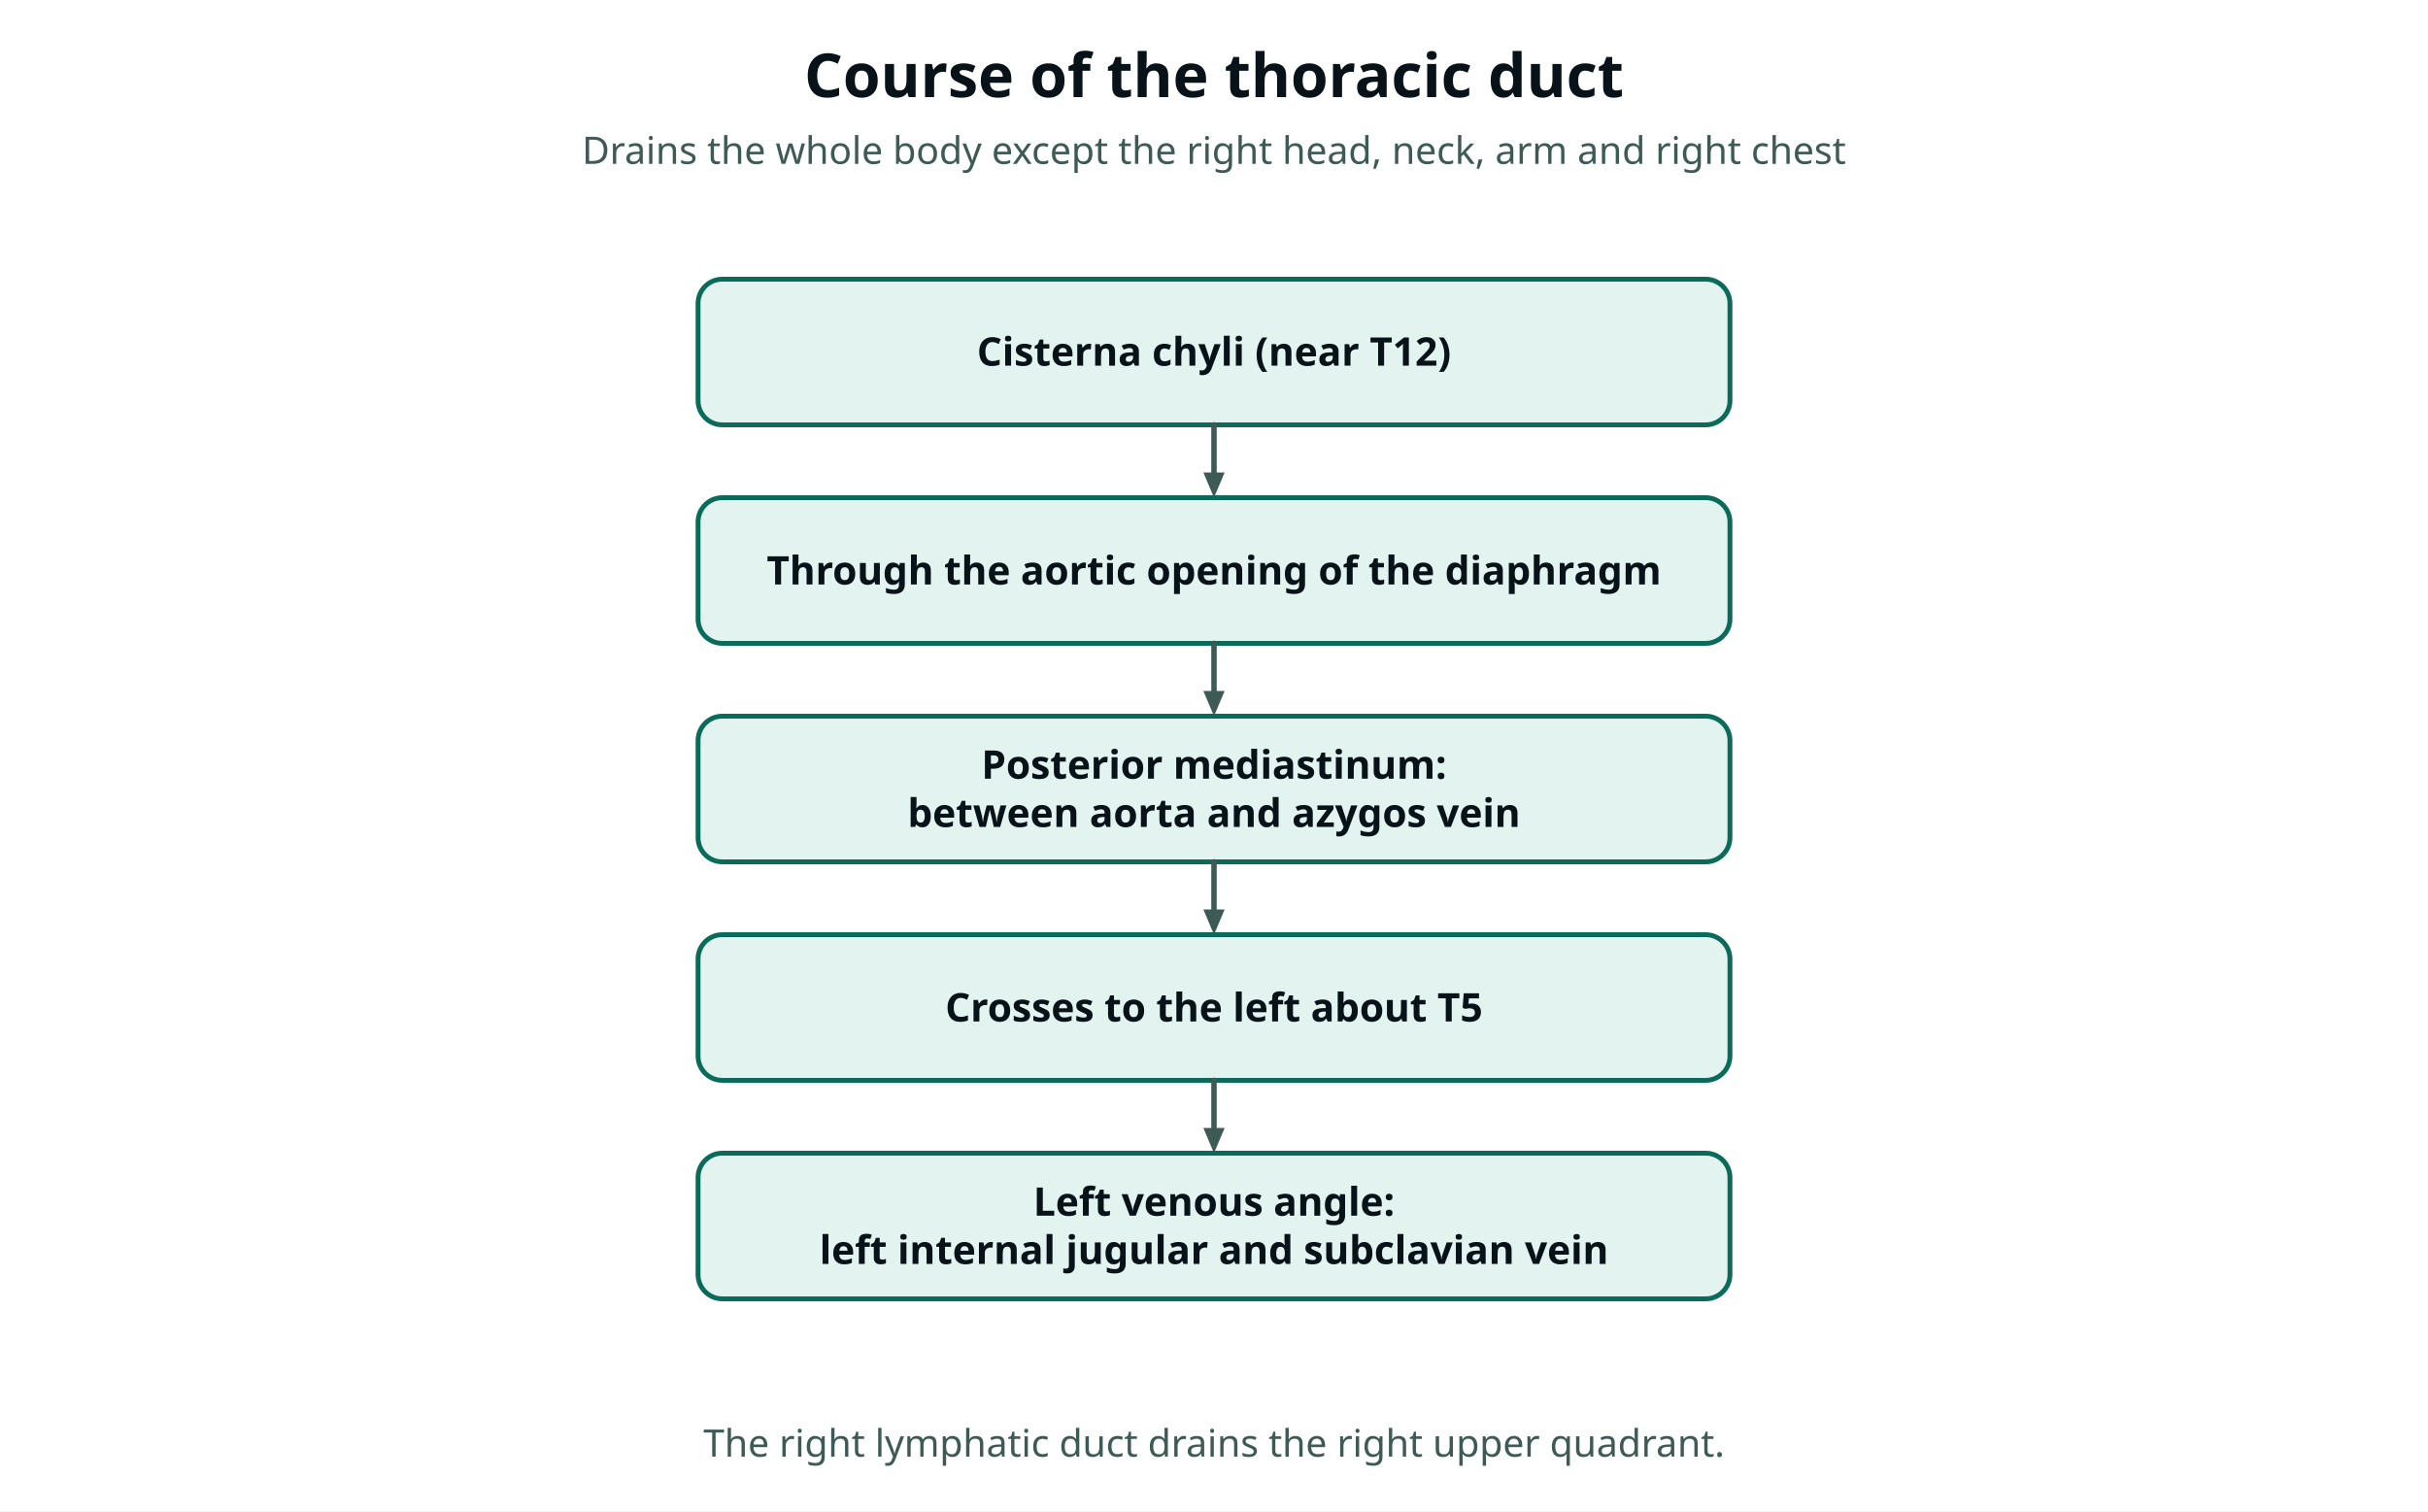
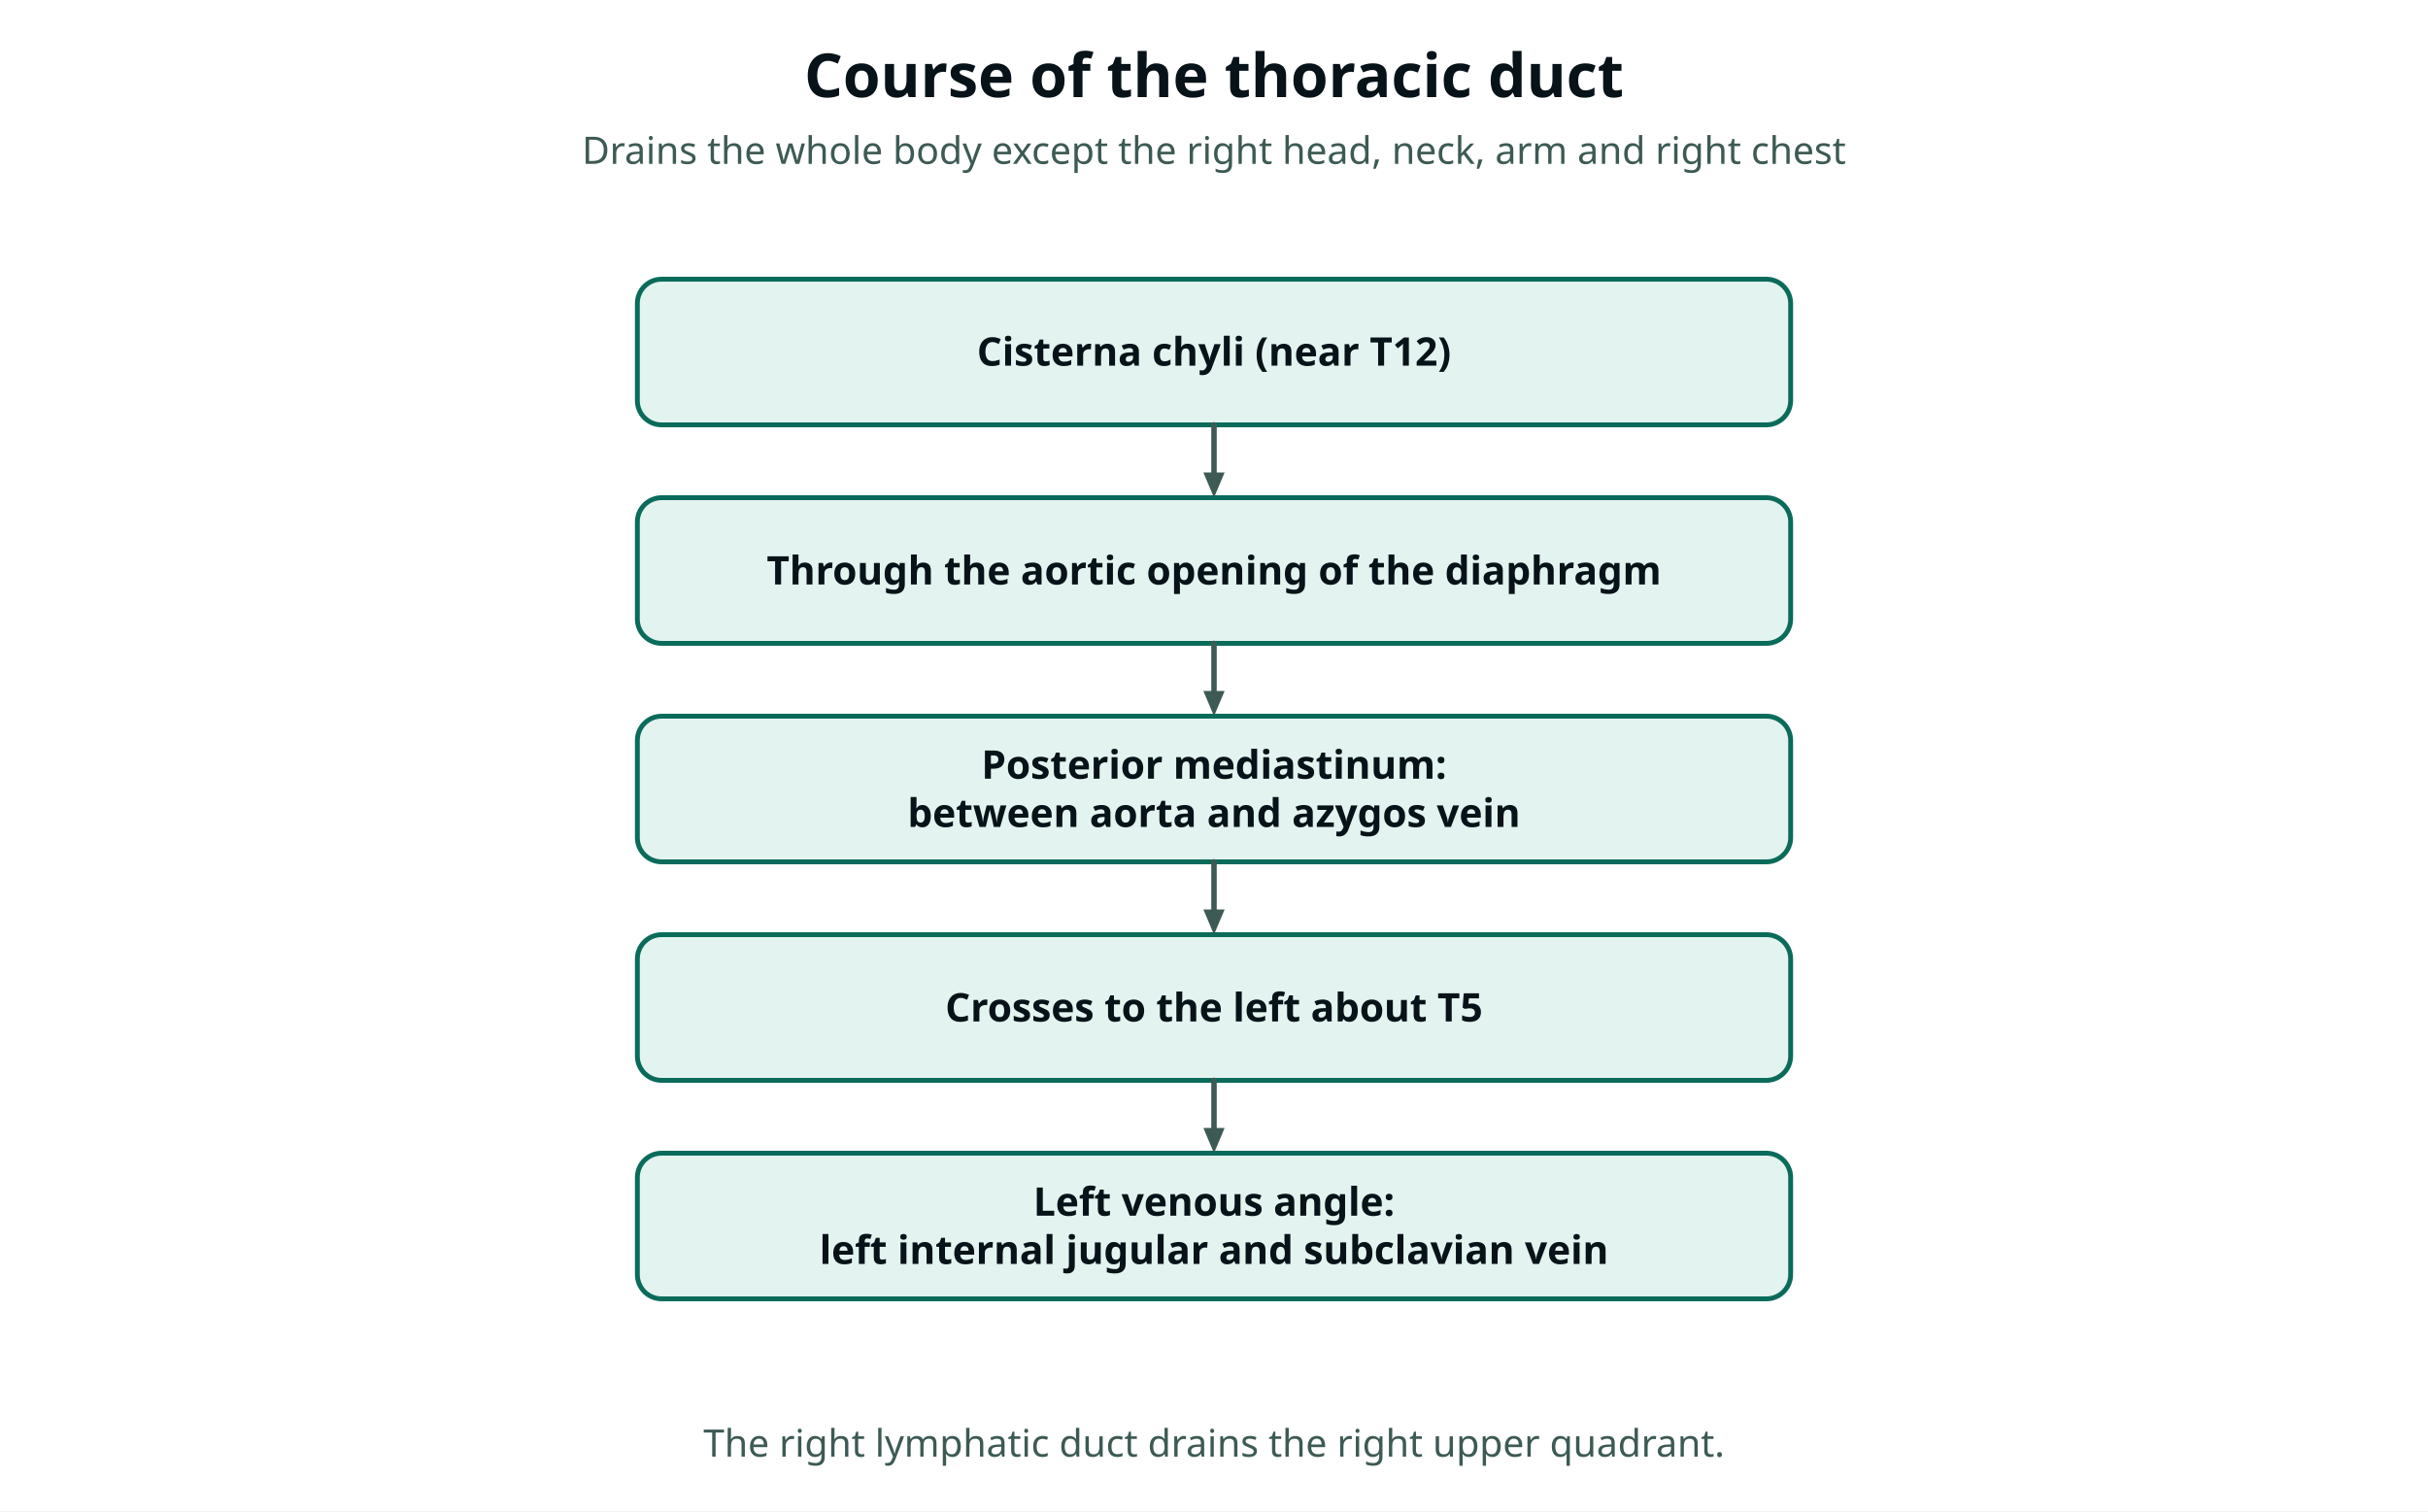
<svg xmlns="http://www.w3.org/2000/svg" viewBox="0 0 800 498" role="img" aria-labelledby="t d">
  <rect width="800" height="498" fill="#FFFFFF" />
  <text x="400.0" y="32.0" font-size="20" font-weight="700" text-anchor="middle" fill="#071318" font-family="system-ui,sans-serif">Course of the thoracic duct</text>
  <text x="400.0" y="54.0" font-size="12.5" font-weight="400" text-anchor="middle" fill="#3D5A54" font-family="system-ui,sans-serif">Drains the whole body except the right head, neck, arm and right chest</text>
-   <rect x="230.0" y="92.0" width="340.0" height="48.0" rx="8" fill="#E3F3EF" stroke="#0B6B5B" stroke-width="1.6" />
+   <rect x="210.0" y="92.0" width="380.0" height="48.0" rx="8" fill="#E3F3EF" stroke="#0B6B5B" stroke-width="1.6" />
  <text x="400.0" y="120.5" font-size="13" font-weight="600" text-anchor="middle" fill="#071318" font-family="system-ui,sans-serif">Cisterna chyli (near T12)</text>
-   <rect x="230.0" y="164.0" width="340.0" height="48.0" rx="8" fill="#E3F3EF" stroke="#0B6B5B" stroke-width="1.6" />
+   <rect x="210.0" y="164.0" width="380.0" height="48.0" rx="8" fill="#E3F3EF" stroke="#0B6B5B" stroke-width="1.6" />
  <text x="400.0" y="192.6" font-size="13" font-weight="600" text-anchor="middle" fill="#071318" font-family="system-ui,sans-serif">Through the aortic opening of the diaphragm</text>
-   <rect x="230.0" y="236.0" width="340.0" height="48.0" rx="8" fill="#E3F3EF" stroke="#0B6B5B" stroke-width="1.6" />
+   <rect x="210.0" y="236.0" width="380.0" height="48.0" rx="8" fill="#E3F3EF" stroke="#0B6B5B" stroke-width="1.6" />
  <text x="400.0" y="256.6" font-size="13" font-weight="600" text-anchor="middle" fill="#071318" font-family="system-ui,sans-serif">Posterior mediastinum:</text>
  <text x="400.0" y="272.5" font-size="13" font-weight="600" text-anchor="middle" fill="#071318" font-family="system-ui,sans-serif">between aorta and azygos vein</text>
-   <rect x="230.0" y="308.0" width="340.0" height="48.0" rx="8" fill="#E3F3EF" stroke="#0B6B5B" stroke-width="1.6" />
+   <rect x="210.0" y="308.0" width="380.0" height="48.0" rx="8" fill="#E3F3EF" stroke="#0B6B5B" stroke-width="1.6" />
  <text x="400.0" y="336.6" font-size="13" font-weight="600" text-anchor="middle" fill="#071318" font-family="system-ui,sans-serif">Crosses to the left about T5</text>
-   <rect x="230.0" y="380.0" width="340.0" height="48.0" rx="8" fill="#E3F3EF" stroke="#0B6B5B" stroke-width="1.6" />
+   <rect x="210.0" y="380.0" width="380.0" height="48.0" rx="8" fill="#E3F3EF" stroke="#0B6B5B" stroke-width="1.6" />
  <text x="400.0" y="400.6" font-size="13" font-weight="600" text-anchor="middle" fill="#071318" font-family="system-ui,sans-serif">Left venous angle:</text>
  <text x="400.0" y="416.5" font-size="13" font-weight="600" text-anchor="middle" fill="#071318" font-family="system-ui,sans-serif">left internal jugular and subclavian vein</text>
  <line x1="400.0" y1="140.0" x2="400.0" y2="156.8" stroke="#3D5A54" stroke-width="1.8" stroke-linecap="round" />
  <path d="M400.0 164.0 L396.5 155.7 L403.5 155.7 Z" fill="#3D5A54" />
  <line x1="400.0" y1="212.0" x2="400.0" y2="228.8" stroke="#3D5A54" stroke-width="1.8" stroke-linecap="round" />
  <path d="M400.0 236.0 L396.5 227.7 L403.5 227.7 Z" fill="#3D5A54" />
  <line x1="400.0" y1="284.0" x2="400.0" y2="300.8" stroke="#3D5A54" stroke-width="1.8" stroke-linecap="round" />
  <path d="M400.0 308.0 L396.5 299.7 L403.5 299.7 Z" fill="#3D5A54" />
  <line x1="400.0" y1="356.0" x2="400.0" y2="372.8" stroke="#3D5A54" stroke-width="1.8" stroke-linecap="round" />
  <path d="M400.0 380.0 L396.5 371.7 L403.5 371.7 Z" fill="#3D5A54" />
  <text x="400.0" y="480.0" font-size="12.5" font-weight="500" text-anchor="middle" fill="#3D5A54" font-family="system-ui,sans-serif">The right lymphatic duct drains the right upper quadrant.</text>
</svg>
